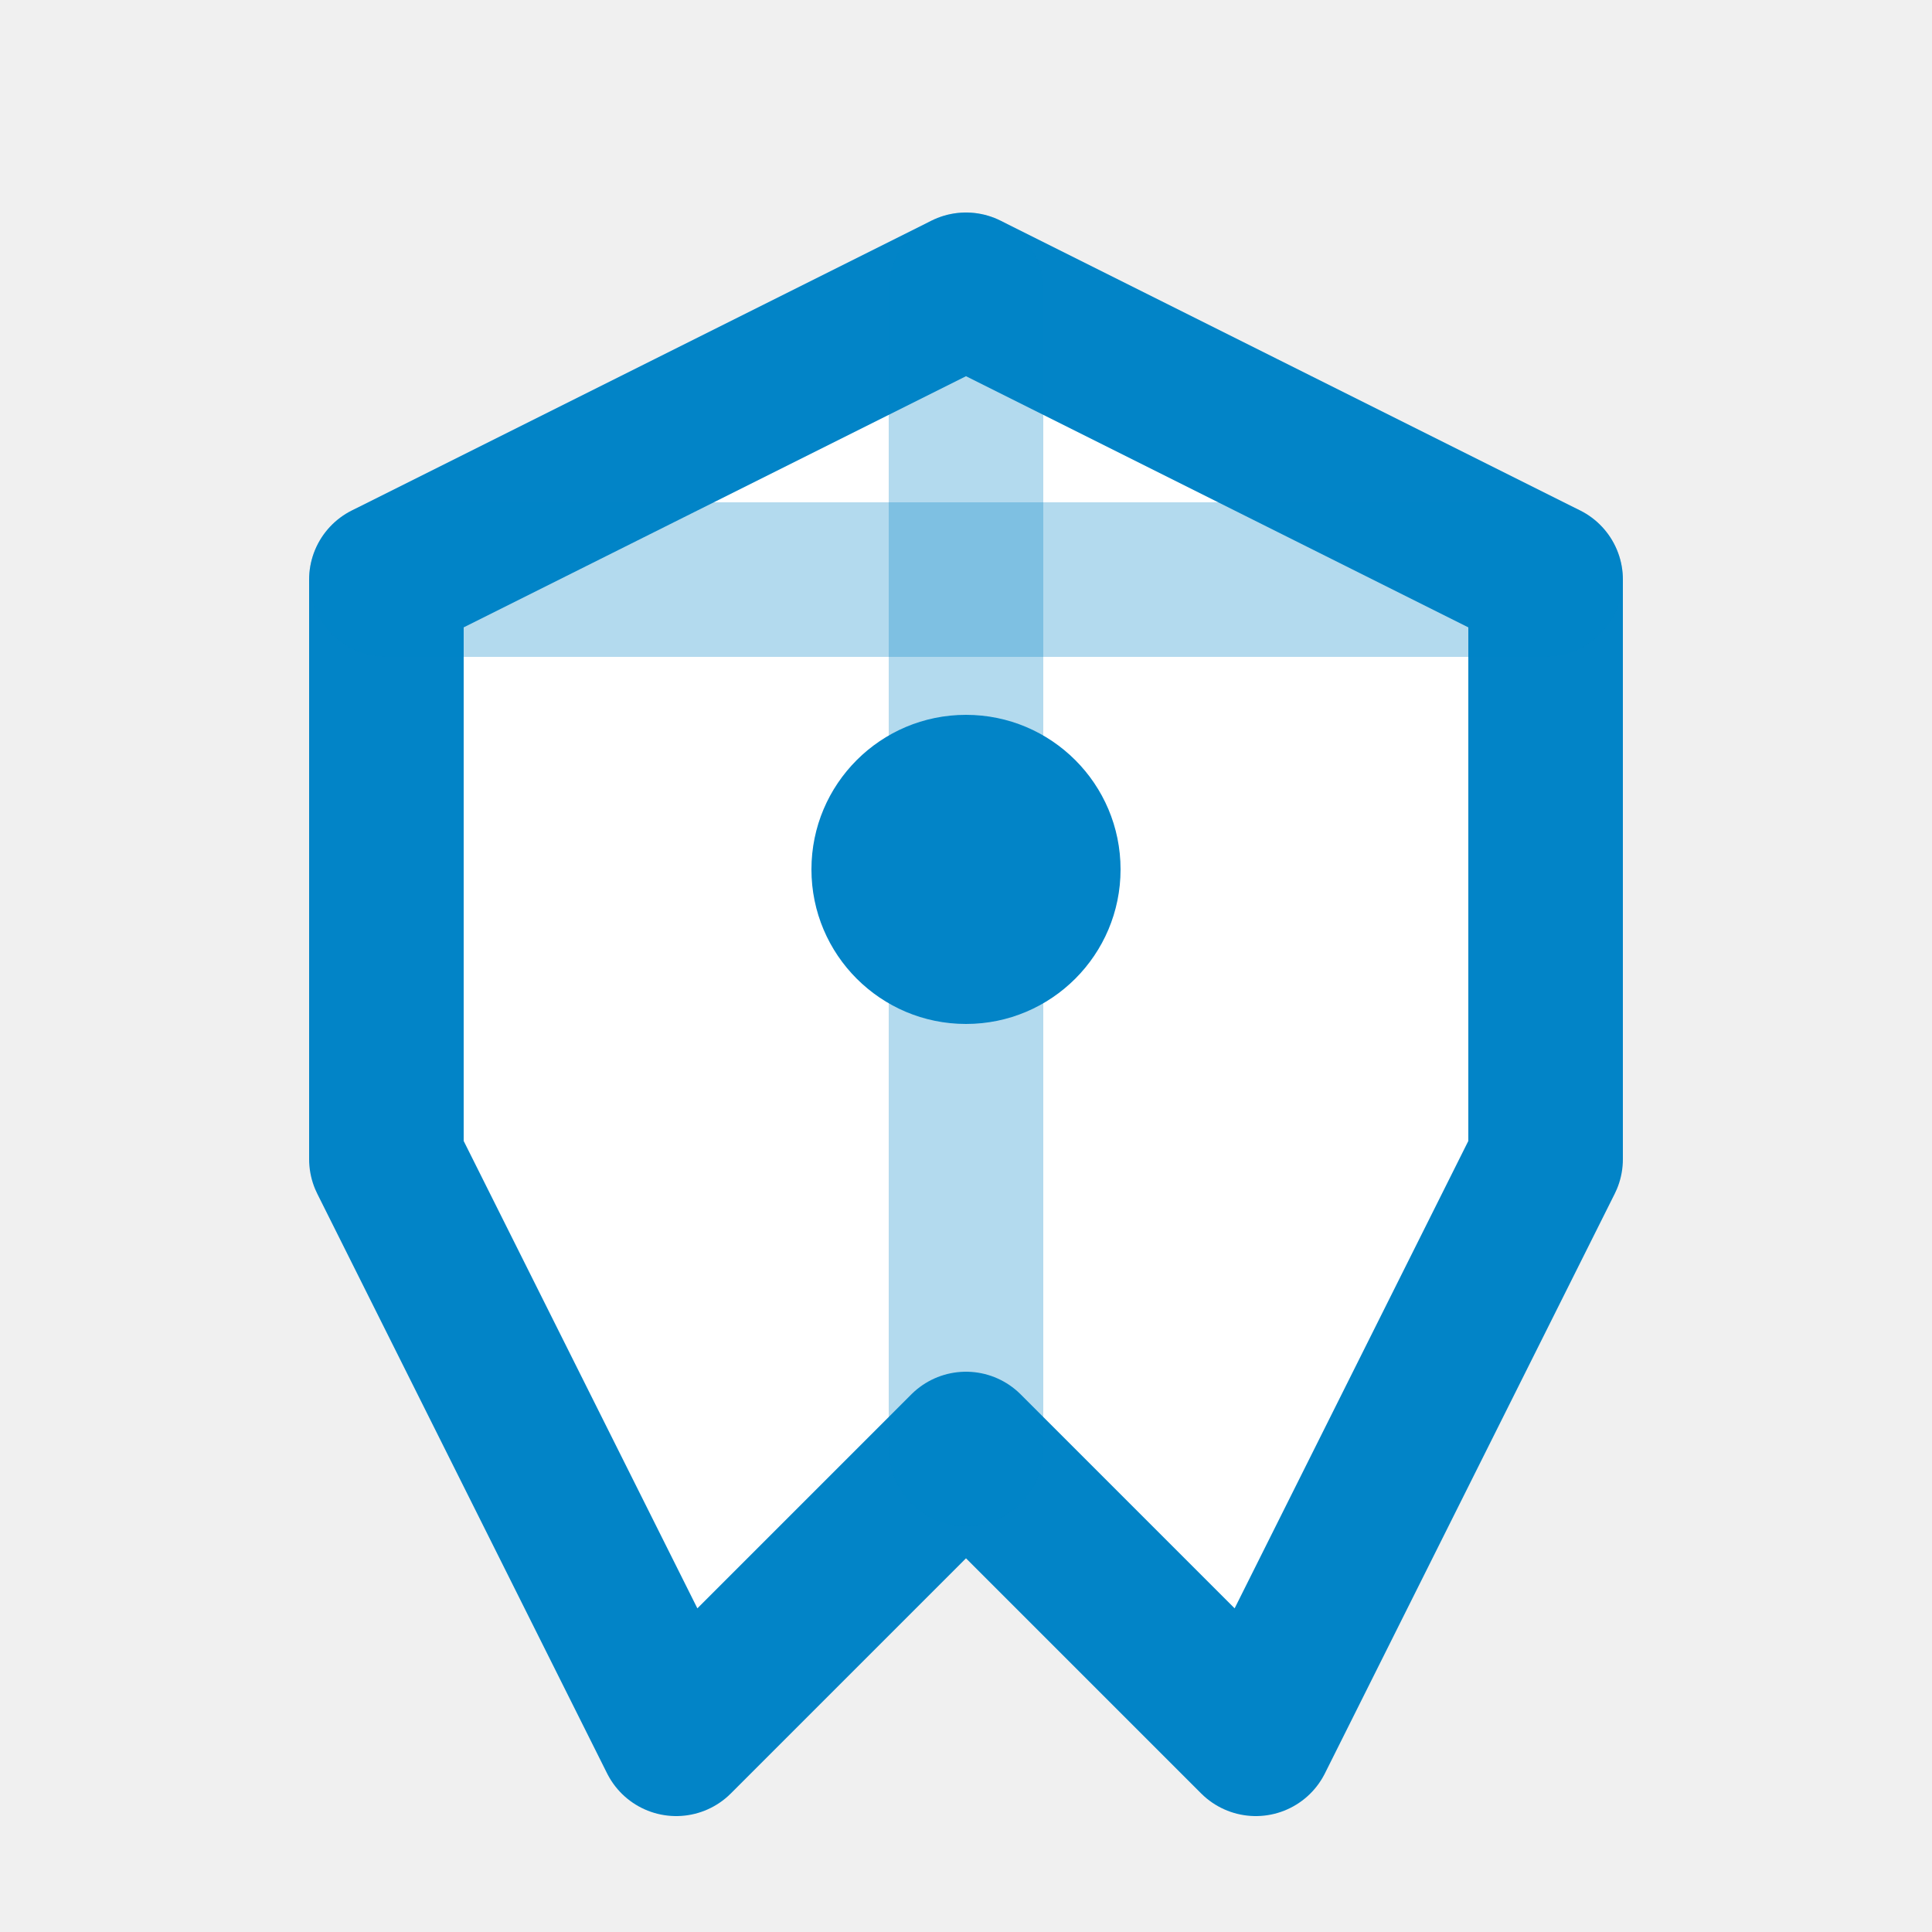
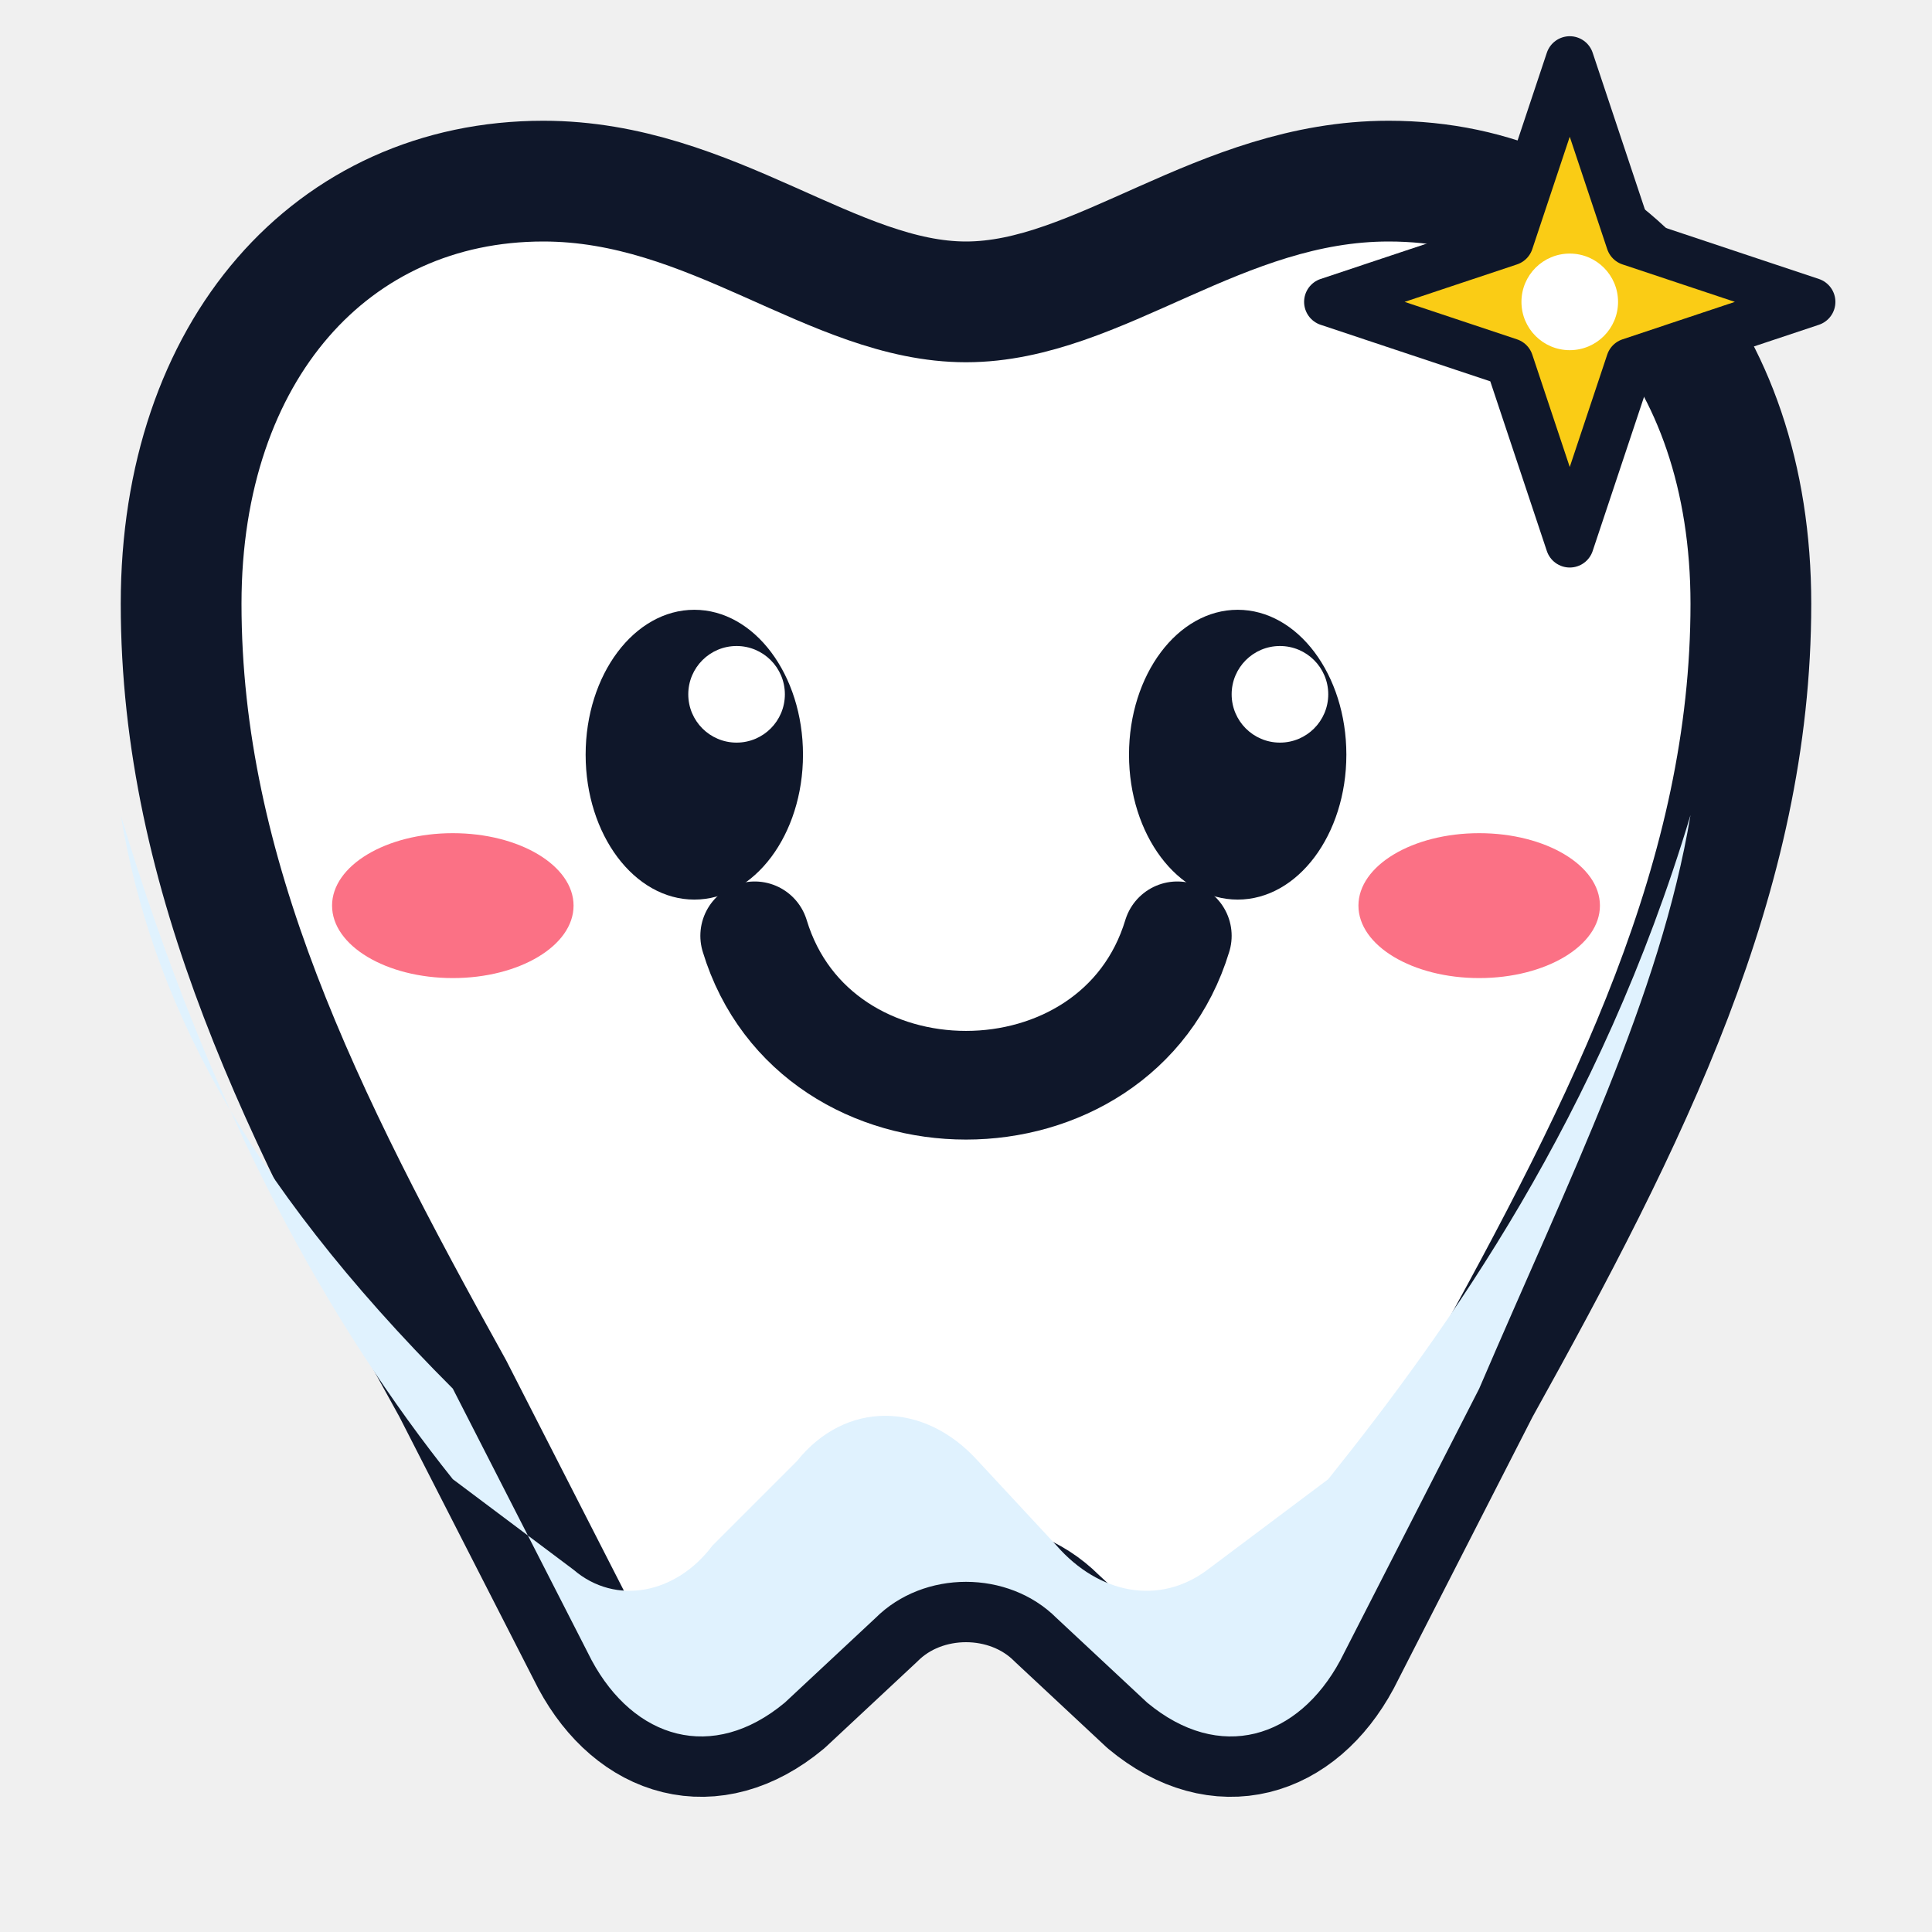
- <svg xmlns="http://www.w3.org/2000/svg" viewBox="0 0 100 100" fill="none">
-   <path d="M20 30 L50 15 L80 30 L80 60 L65 90 L50 75 L35 90 L20 60 Z" fill="#ffffff" stroke="#0284C7" stroke-width="8" stroke-linejoin="round" />
-   <path d="M50 15 L50 75" stroke="#0284C7" stroke-width="8" stroke-opacity="0.3" stroke-linecap="round" />
-   <path d="M20 30 L80 30" stroke="#0284C7" stroke-width="8" stroke-opacity="0.3" stroke-linecap="round" />
-   <circle cx="50" cy="45" r="8" fill="#0284C7" />
+ <svg xmlns="http://www.w3.org/2000/svg" viewBox="0 0 32 32" width="32" height="32" fill="none">
+   <path d="M9 3C5.5 3 3 5.8 3 10C3 14.5 5 18.5 7.5 23L9.8 27.5C10.5 28.8 11.8 29.2 13 28.2L14.5 26.8C15.3 26 16.7 26 17.5 26.8L19 28.2C20.2 29.2 21.5 28.8 22.2 27.5L24.5 23C27 18.5 29 14.5 29 10C29 5.8 26.5 3 23 3C20.2 3 18.2 5 16 5C13.8 5 11.8 3 9 3Z" fill="#FFFFFF" stroke="#0F172A" stroke-width="2" stroke-linejoin="round" />
+   <path d="M7.5 23L9.8 27.5C10.5 28.8 11.8 29.2 13 28.2L14.5 26.8C15.3 26 16.7 26 17.5 26.8L19 28.2C20.2 29.2 21.5 28.8 22.2 27.5L24.5 23C26 19.5 27.5 16.5 28 13.5C26.5 18.5 24 22 22 24.5L20 26C19.2 26.6 18.2 26.4 17.5 25.6L16.2 24.2C15.3 23.2 14 23.2 13.2 24.2L11.8 25.6C11.2 26.4 10.2 26.6 9.5 26L7.5 24.5C5.5 22 3.5 18.5 2 13.5C2.5 16.5 4 19.5 7.5 23Z" fill="#E0F2FE" />
+   <ellipse cx="7.5" cy="15" rx="2" ry="1.2" fill="#FB7185" />
+   <ellipse cx="24.5" cy="15" rx="2" ry="1.2" fill="#FB7185" />
+   <ellipse cx="11.5" cy="12.5" rx="1.8" ry="2.4" fill="#0F172A" />
+   <ellipse cx="20.5" cy="12.5" rx="1.8" ry="2.4" fill="#0F172A" />
+   <circle cx="12.2" cy="11.5" r="0.8" fill="#FFFFFF" />
+   <circle cx="21.2" cy="11.5" r="0.8" fill="#FFFFFF" />
+   <path d="M12.5 15.5C13.5 18.8 18.5 18.8 19.5 15.5" stroke="#0F172A" stroke-width="1.8" stroke-linecap="round" />
+   <path d="M26 1L27 4L30 5L27 6L26 9L25 6L22 5L25 4Z" fill="#FACC15" stroke="#0F172A" stroke-width="0.8" stroke-linejoin="round" />
+   <circle cx="26" cy="5" r="0.8" fill="#FFFFFF" />
</svg>
